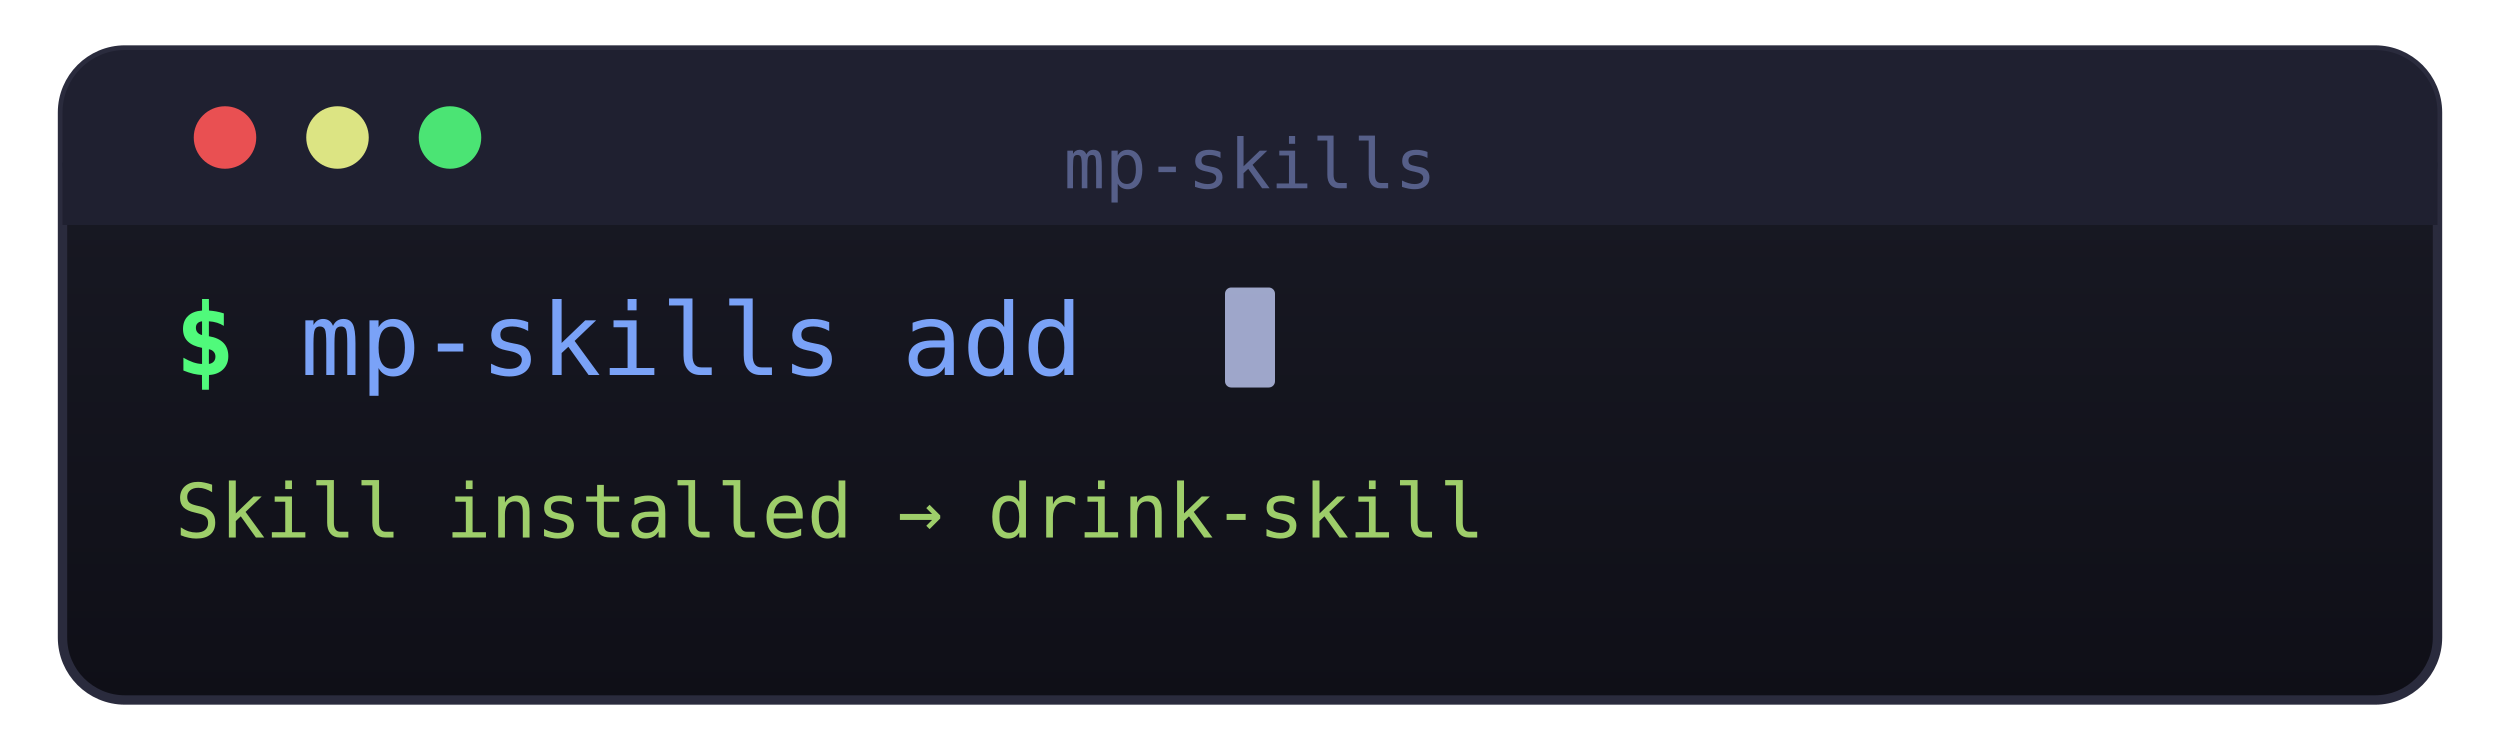
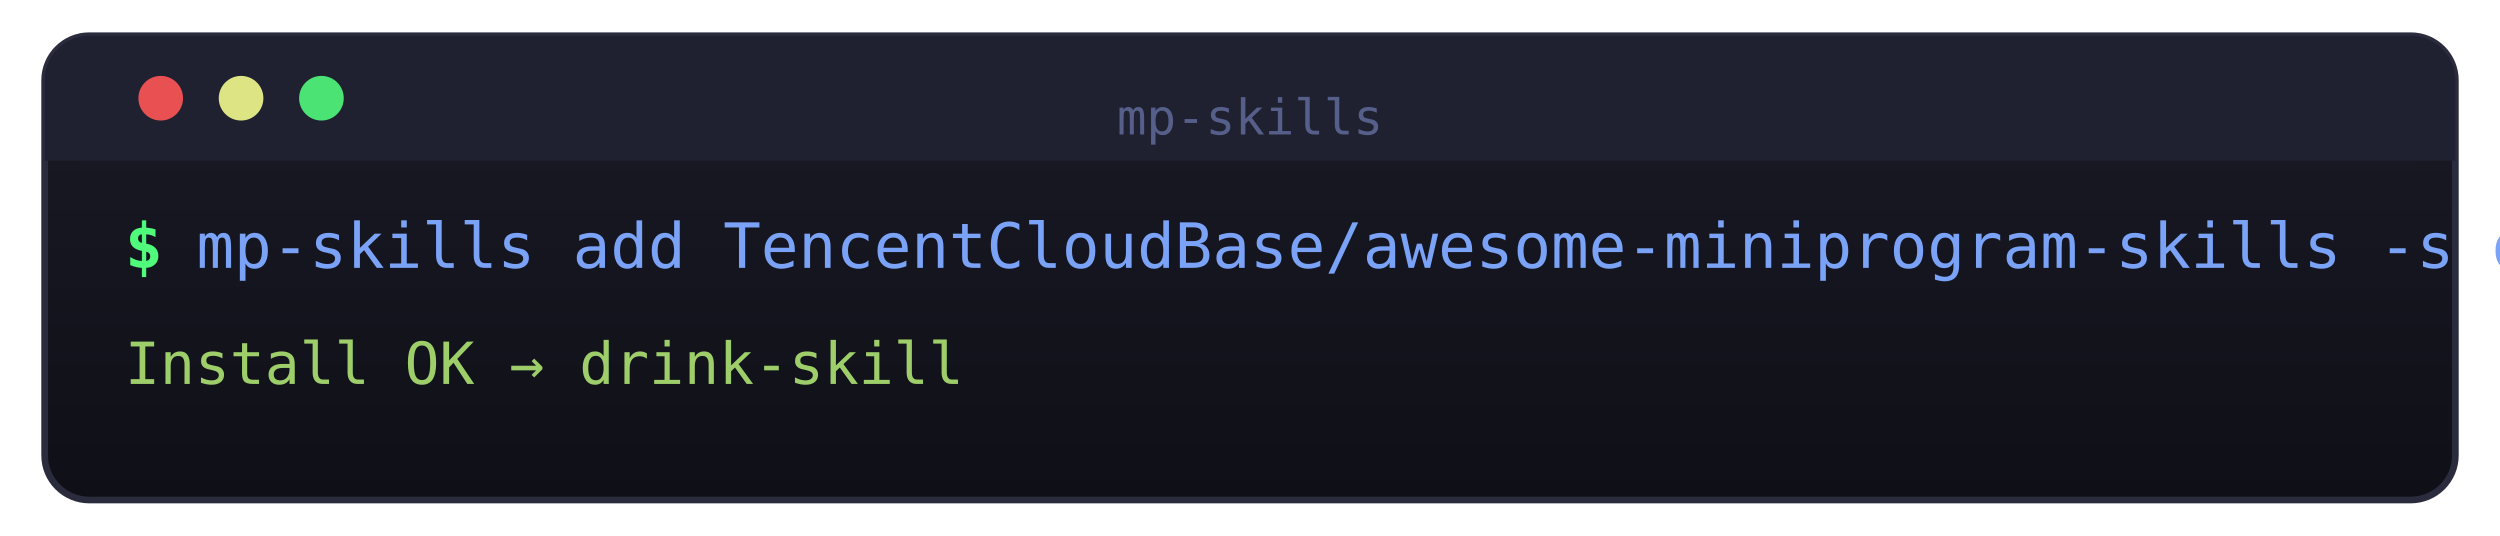
- <svg xmlns="http://www.w3.org/2000/svg" viewBox="0 0 400 120" width="400" height="120">
+ <svg xmlns="http://www.w3.org/2000/svg" viewBox="0 0 560 120" width="560" height="120">
  <defs>
    <linearGradient id="bg" x1="0" y1="0" x2="0" y2="1">
      <stop offset="0%" stop-color="#1a1b26" />
      <stop offset="100%" stop-color="#0f0f17" />
    </linearGradient>
    <linearGradient id="glow" x1="0" y1="0" x2="1" y2="1">
      <stop offset="0%" stop-color="#7aa2f7" />
      <stop offset="100%" stop-color="#bb9af7" />
    </linearGradient>
  </defs>
-   <rect x="10" y="8" width="380" height="104" rx="10" fill="url(#bg)" stroke="#2a2b3d" stroke-width="1.5" />
-   <rect x="10" y="8" width="380" height="28" rx="10" fill="#1f2030" />
-   <rect x="10" y="26" width="380" height="10" fill="#1f2030" />
+   <rect x="10" y="8" width="540" height="104" rx="10" fill="url(#bg)" stroke="#2a2b3d" stroke-width="1.5" />
+   <rect x="10" y="8" width="540" height="28" rx="10" fill="#1f2030" />
+   <rect x="10" y="26" width="540" height="10" fill="#1f2030" />
  <circle cx="36" cy="22" r="5" fill="#ff5555" opacity="0.9" />
  <circle cx="54" cy="22" r="5" fill="#f1fa8c" opacity="0.9" />
  <circle cx="72" cy="22" r="5" fill="#50fa7b" opacity="0.9" />
-   <text x="200" y="27" font-family="'SF Mono', 'JetBrains Mono', 'Cascadia Code', 'Fira Code', monospace" font-size="11" fill="#565f89" text-anchor="middle" dominant-baseline="middle">mp-skills</text>
-   <text x="28" y="60" font-family="'SF Mono', 'JetBrains Mono', 'Cascadia Code', 'Fira Code', monospace" font-size="16" fill="#50fa7b" font-weight="bold">$</text>
-   <text x="48" y="60" font-family="'SF Mono', 'JetBrains Mono', 'Cascadia Code', 'Fira Code', monospace" font-size="16" fill="#7aa2f7">mp-skills add</text>
-   <rect x="196" y="46" width="8" height="16" rx="1" fill="#c0caf5" opacity="0.8">
-     <animate attributeName="opacity" values="0.8;0;0.8" dur="1s" repeatCount="indefinite" />
-   </rect>
-   <text x="28" y="86" font-family="'SF Mono', 'JetBrains Mono', 'Cascadia Code', 'Fira Code', monospace" font-size="12" fill="#9ece6a">  Skill installed → drink-skill</text>
-   <line x1="10" y1="112" x2="390" y2="112" stroke="url(#glow)" stroke-width="1" opacity="0.3" />
+   <text x="280" y="27" font-family="'SF Mono', 'JetBrains Mono', 'Cascadia Code', 'Fira Code', monospace" font-size="11" fill="#565f89" text-anchor="middle" dominant-baseline="middle">mp-skills</text>
+   <text x="28" y="60" font-family="'SF Mono', 'JetBrains Mono', 'Cascadia Code', 'Fira Code', monospace" font-size="14" fill="#50fa7b" font-weight="bold">$</text>
+   <text x="44" y="60" font-family="'SF Mono', 'JetBrains Mono', 'Cascadia Code', 'Fira Code', monospace" font-size="14" fill="#7aa2f7">mp-skills add TencentCloudBase/awesome-miniprogram-skills -s drink-skill</text>
+   <text x="28" y="86" font-family="'SF Mono', 'JetBrains Mono', 'Cascadia Code', 'Fira Code', monospace" font-size="13" fill="#9ece6a">  Install OK → drink-skill</text>
+   <line x1="10" y1="112" x2="550" y2="112" stroke="url(#glow)" stroke-width="1" opacity="0.3" />
</svg>
